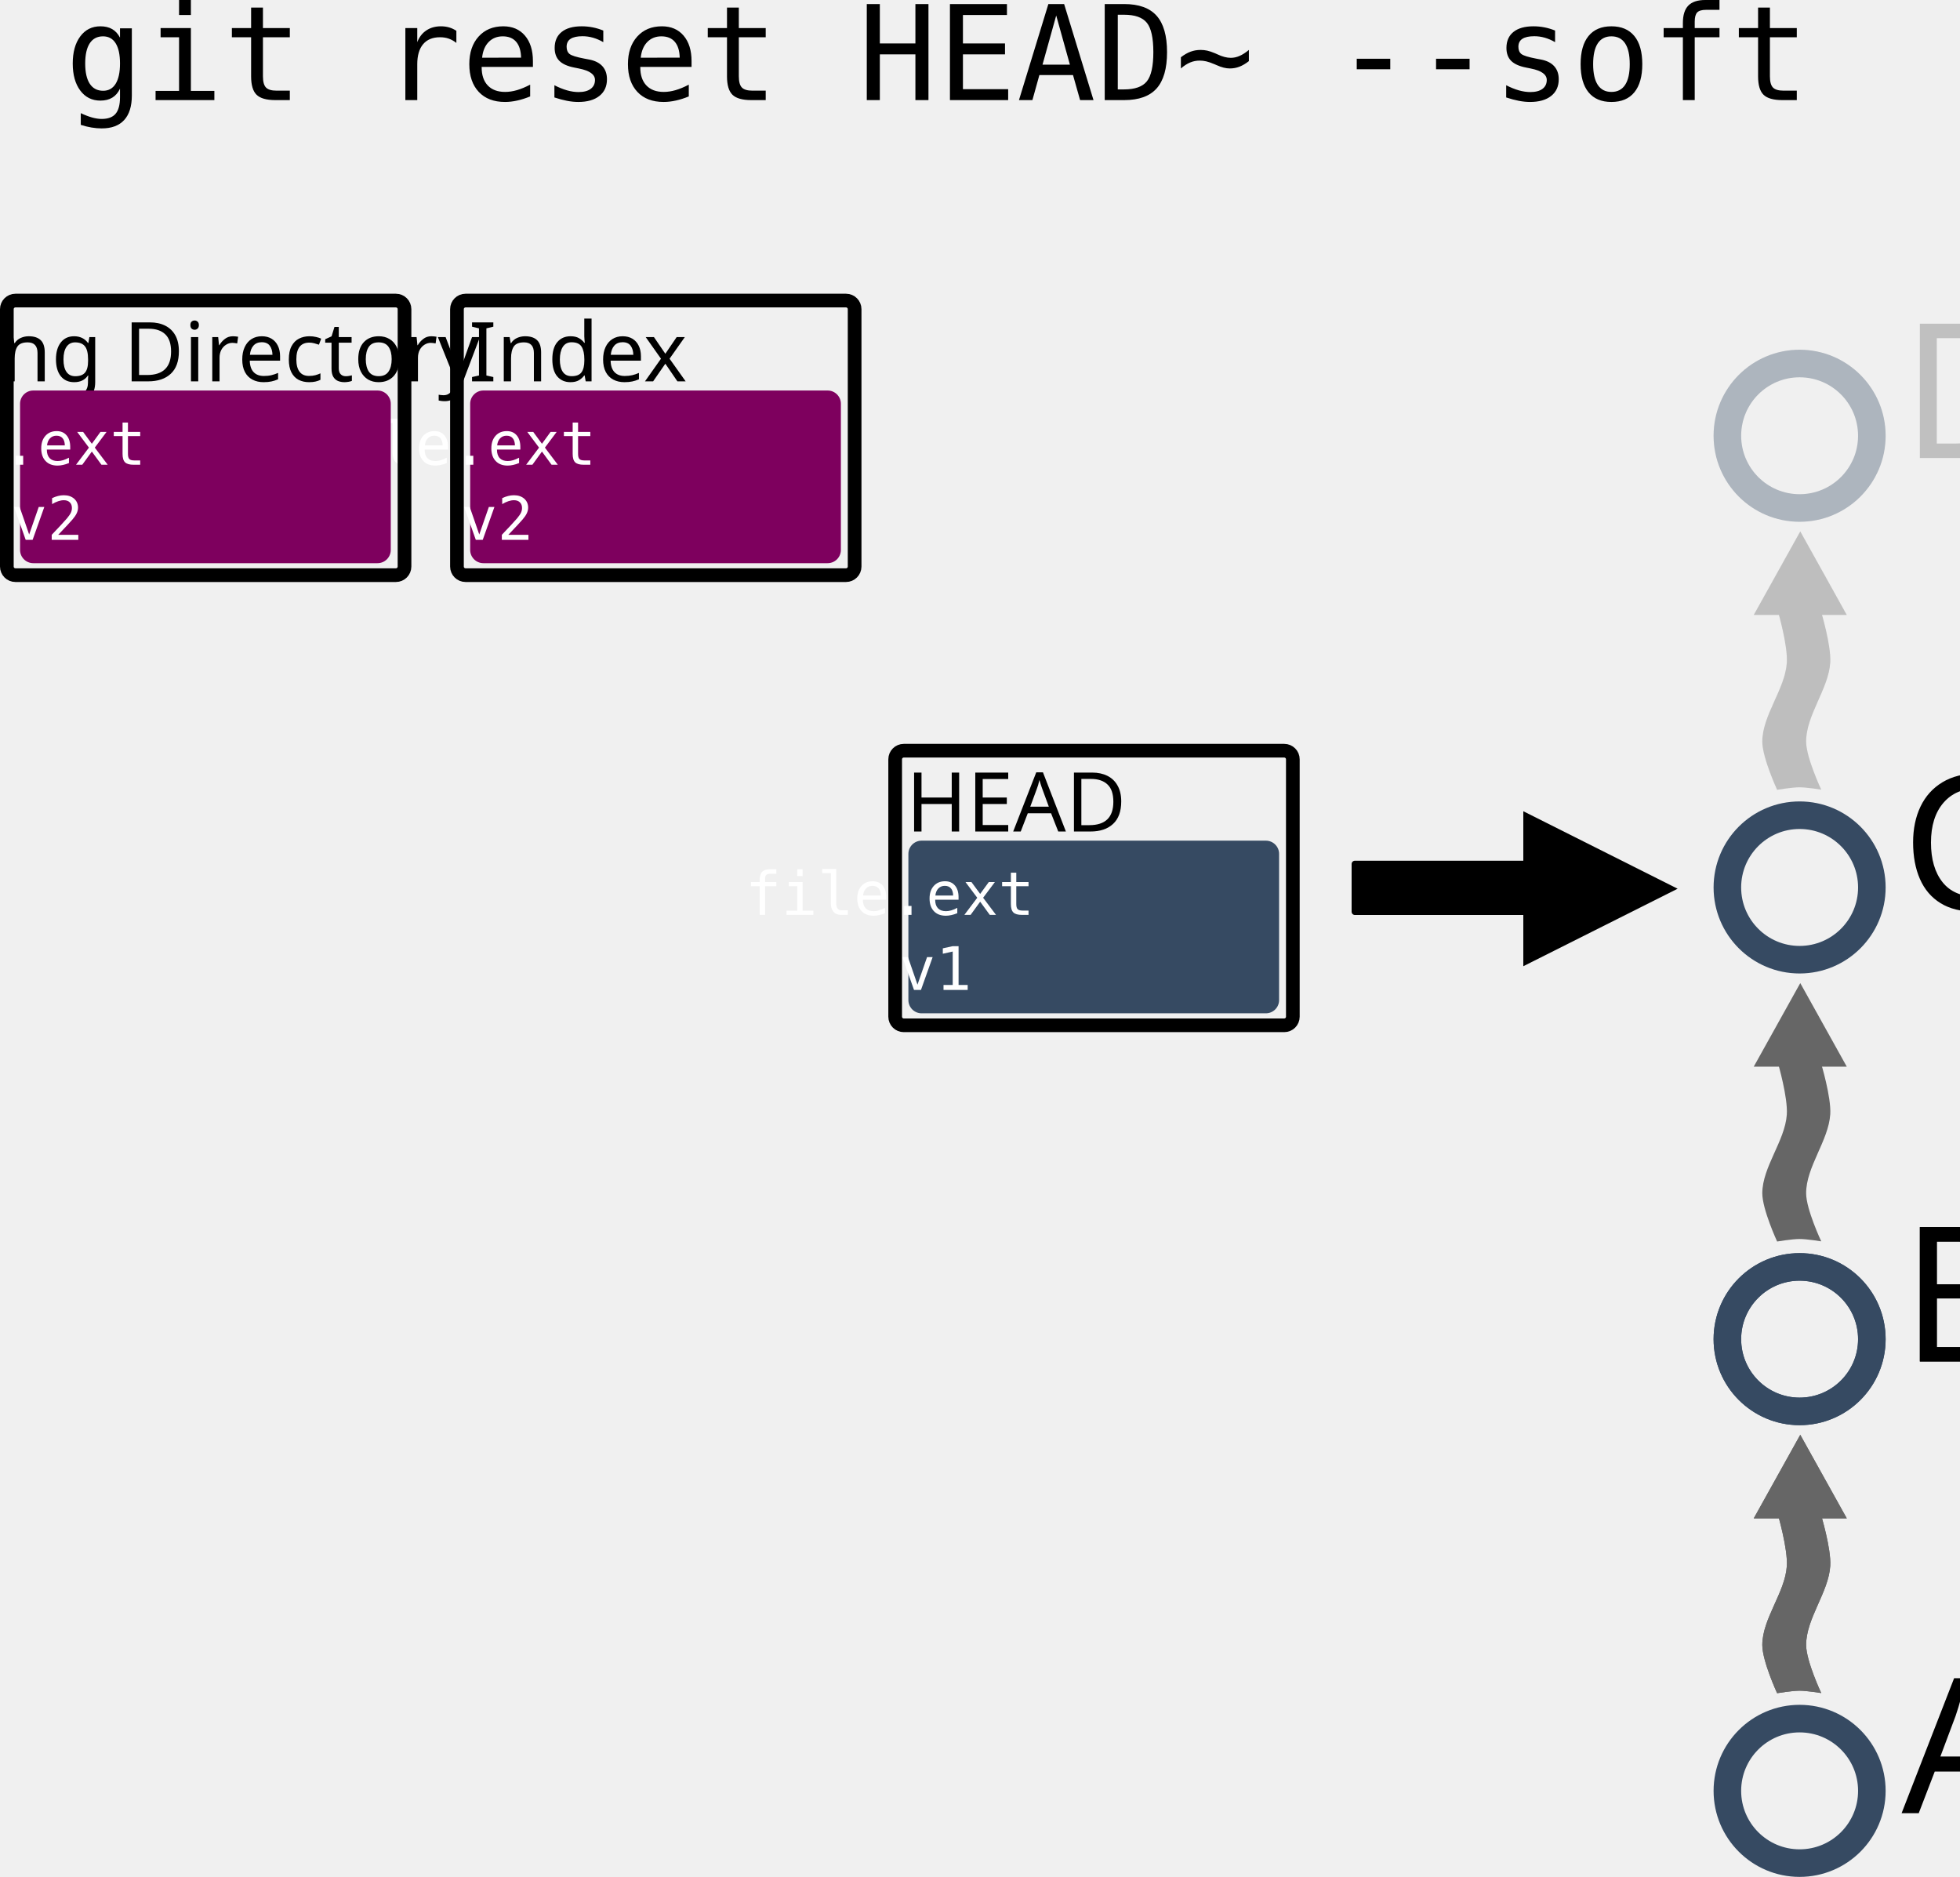
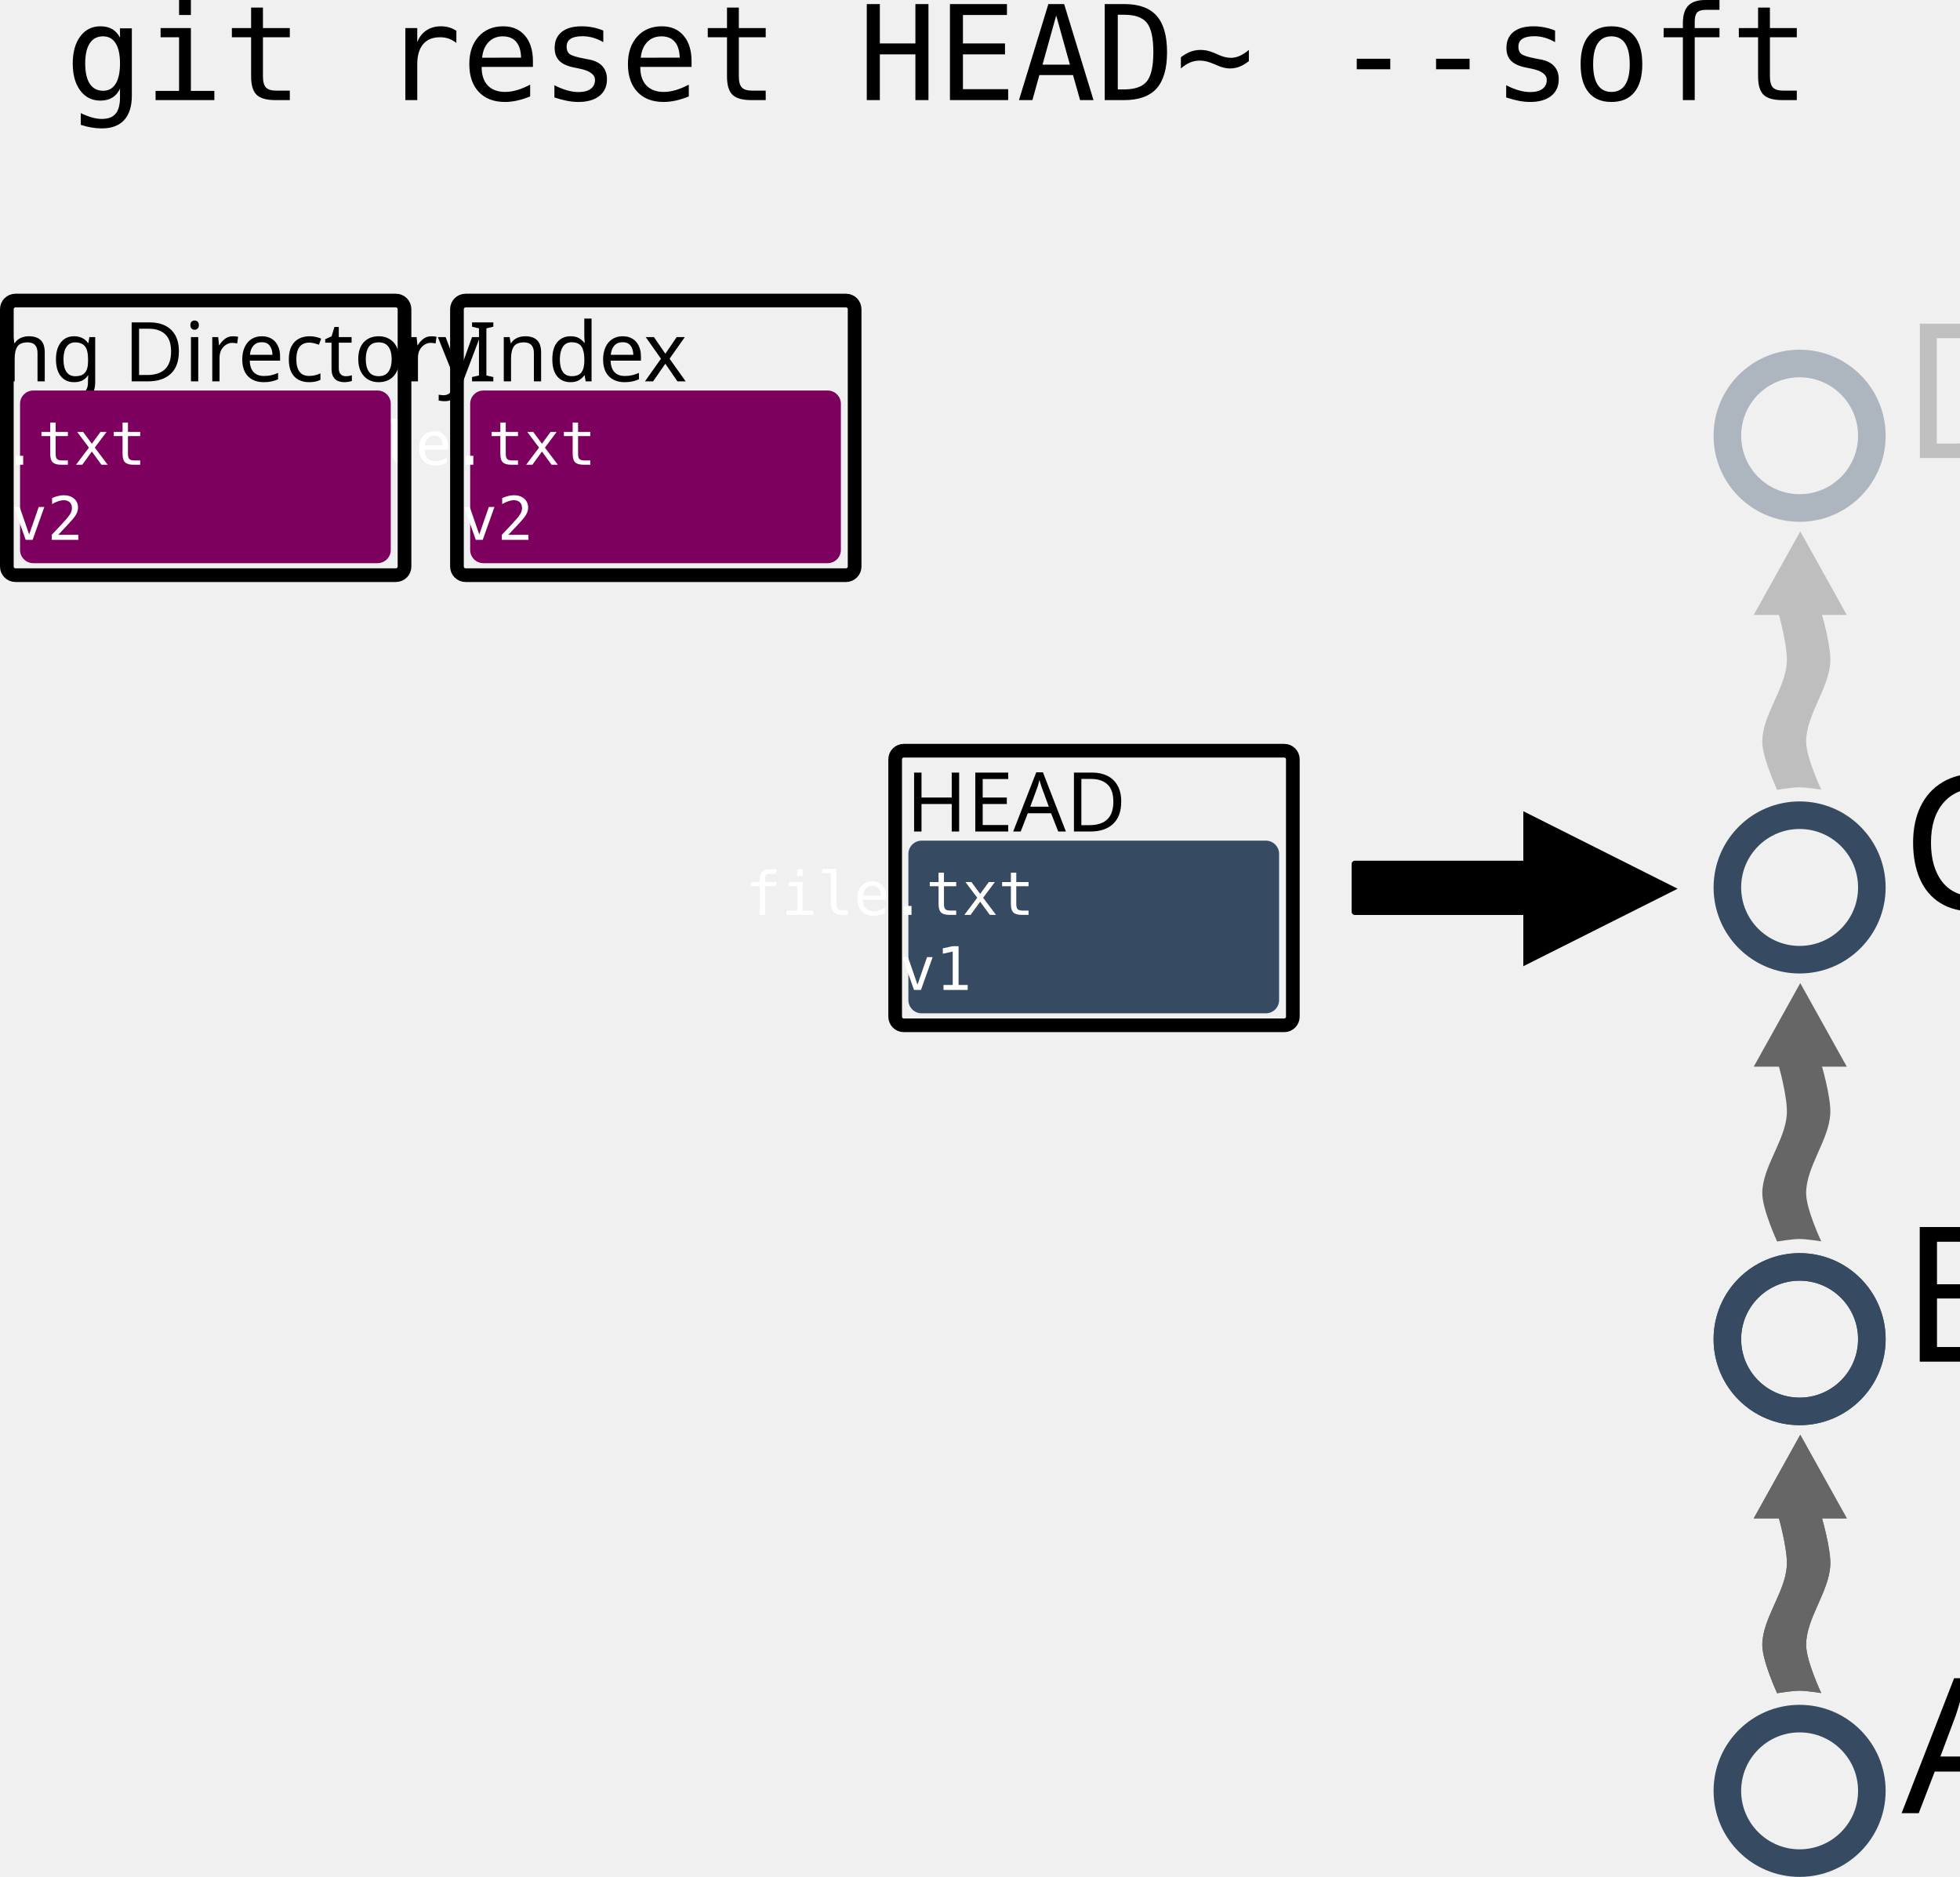
<svg xmlns="http://www.w3.org/2000/svg" version="1.1" id="svg7431" viewBox="0 0 1562.174 1495.846" height="422.161mm" width="440.88mm">
  <defs id="defs7433" />
  <g transform="matrix(6.291879,0,0,6.291879,-6430.89,14304.702)" id="g5729">
    <rect transform="matrix(0,1,-1,0,0,0)" ry="0.419" y="-1223.044" x="-2164.493" height="29.734" width="6.876" id="rect5731" style="fill:#000000;fill-opacity:1;stroke:none;stroke-width:5.8;stroke-linejoin:round;stroke-miterlimit:4;stroke-dasharray:none;stroke-dashoffset:0;stroke-opacity:1" />
    <path style="fill:#000000;fill-opacity:1;stroke:none;stroke-width:0;stroke-linejoin:miter;stroke-miterlimit:4;stroke-dasharray:none;stroke-opacity:0.624" d="m 1215.06,-2151.129 0,-19.632 19.549,9.816 z" id="path5733" />
  </g>
  <text xml:space="preserve" style="font-style:normal;font-variant:normal;font-weight:normal;font-stretch:normal;font-size:142.463px;line-height:125%;font-family:Photographs;-inkscape-font-specification:Photographs;letter-spacing:0px;word-spacing:0px;fill:#000000;fill-opacity:1;stroke:none;stroke-width:1px;stroke-linecap:butt;stroke-linejoin:miter;stroke-opacity:1" x="51.661" y="79.775" id="text5735">
    <tspan id="tspan5737" x="51.661" y="79.775" style="font-style:normal;font-variant:normal;font-weight:normal;font-stretch:normal;font-size:105px;line-height:125%;font-family:monospace;-inkscape-font-specification:monospace;fill:#000000;fill-opacity:1">git reset HEAD~ --soft</tspan>
  </text>
  <circle r="57.579" cy="1427.284" cx="1434.34" id="circle5791" style="fill:none;fill-opacity:1;stroke:#364a62;stroke-width:21.966;stroke-linejoin:miter;stroke-miterlimit:4;stroke-dasharray:none;stroke-opacity:1" />
  <g id="g5793" transform="matrix(6,0,0,5.261055,1041.636,-1948.849)" style="fill:#666666;fill-opacity:1">
    <path id="path5795" d="m 62.464,626.931 c 0,0 -1.975,-4.87 -1.97,-7.315 0.008,-3.98 3.012,-7.925 3.256,-11.905 0.16,-2.606 -1.176,-7.814 -1.176,-7.814 l 5.724,0.025 c 0,0 1.364,5.141 1.225,7.715 -0.217,4.012 -3.224,7.991 -3.206,12.003 0.011,2.429 2.007,7.265 2.007,7.265 0,0 -1.924,-0.358 -2.897,-0.355 -0.996,0.003 -2.963,0.38 -2.963,0.38 z" style="fill:#666666;fill-opacity:1;stroke:none;stroke-width:0;stroke-linejoin:miter;stroke-miterlimit:4;stroke-dasharray:none;stroke-opacity:0.624" />
    <path id="path5797" d="m 71.718,600.445 -12.361,0 6.181,-12.662 z" style="fill:#666666;fill-opacity:1;stroke:none;stroke-width:0;stroke-linejoin:miter;stroke-miterlimit:4;stroke-dasharray:none;stroke-opacity:0.624" />
  </g>
  <circle style="fill:none;fill-opacity:1;stroke:#364a62;stroke-width:21.966;stroke-linejoin:miter;stroke-miterlimit:4;stroke-dasharray:none;stroke-opacity:1" id="circle5799" cx="1434.34" cy="1067.284" r="57.579" />
  <text id="text5801" y="1085.062" x="1515.636" style="font-style:normal;font-variant:normal;font-weight:normal;font-stretch:normal;font-size:240px;line-height:125%;font-family:Photographs;-inkscape-font-specification:Photographs;letter-spacing:0px;word-spacing:0px;fill:#000000;fill-opacity:1;stroke:none;stroke-width:1px;stroke-linecap:butt;stroke-linejoin:miter;stroke-opacity:1" xml:space="preserve">
    <tspan style="font-style:normal;font-variant:normal;font-weight:normal;font-stretch:normal;font-size:150px;font-family:Photographs;-inkscape-font-specification:Photographs" y="1085.062" x="1515.636" id="tspan5803">B</tspan>
  </text>
  <text xml:space="preserve" style="font-style:normal;font-variant:normal;font-weight:normal;font-stretch:normal;font-size:240px;line-height:125%;font-family:Photographs;-inkscape-font-specification:Photographs;letter-spacing:0px;word-spacing:0px;fill:#000000;fill-opacity:1;stroke:none;stroke-width:1px;stroke-linecap:butt;stroke-linejoin:miter;stroke-opacity:1" x="1515.636" y="1445.062" id="text5805">
    <tspan id="tspan5807" x="1515.636" y="1445.062" style="font-style:normal;font-variant:normal;font-weight:normal;font-stretch:normal;font-size:150px;font-family:Photographs;-inkscape-font-specification:Photographs">A</tspan>
  </text>
  <g style="fill:#666666;fill-opacity:1" transform="matrix(6,0,0,5.261055,1041.636,-1948.849)" id="g5809">
    <path style="fill:#666666;fill-opacity:1;stroke:none;stroke-width:0;stroke-linejoin:miter;stroke-miterlimit:4;stroke-dasharray:none;stroke-opacity:0.624" d="m 62.464,626.931 c 0,0 -1.975,-4.87 -1.97,-7.315 0.008,-3.98 3.012,-7.925 3.256,-11.905 0.16,-2.606 -1.176,-7.814 -1.176,-7.814 l 5.724,0.025 c 0,0 1.364,5.141 1.225,7.715 -0.217,4.012 -3.224,7.991 -3.206,12.003 0.011,2.429 2.007,7.265 2.007,7.265 0,0 -1.924,-0.358 -2.897,-0.355 -0.996,0.003 -2.963,0.38 -2.963,0.38 z" id="path5811" />
    <path style="fill:#666666;fill-opacity:1;stroke:none;stroke-width:0;stroke-linejoin:miter;stroke-miterlimit:4;stroke-dasharray:none;stroke-opacity:0.624" d="m 71.718,600.445 -12.361,0 6.181,-12.662 z" id="path5813" />
  </g>
  <circle r="57.579" cy="1067.284" cx="1434.34" id="circle5815" style="fill:none;fill-opacity:1;stroke:#364a62;stroke-width:21.966;stroke-linejoin:miter;stroke-miterlimit:4;stroke-dasharray:none;stroke-opacity:1" />
  <text xml:space="preserve" style="font-style:normal;font-variant:normal;font-weight:normal;font-stretch:normal;font-size:240px;line-height:125%;font-family:Photographs;-inkscape-font-specification:Photographs;letter-spacing:0px;word-spacing:0px;fill:#000000;fill-opacity:1;stroke:none;stroke-width:1px;stroke-linecap:butt;stroke-linejoin:miter;stroke-opacity:1" x="1515.636" y="1085.062" id="text5817">
    <tspan id="tspan5819" x="1515.636" y="1085.062" style="font-style:normal;font-variant:normal;font-weight:normal;font-stretch:normal;font-size:150px;font-family:Photographs;-inkscape-font-specification:Photographs">B</tspan>
  </text>
  <circle style="fill:none;fill-opacity:1;stroke:#364a62;stroke-width:21.966;stroke-linejoin:miter;stroke-miterlimit:4;stroke-dasharray:none;stroke-opacity:1" id="circle5821" cx="1434.34" cy="707.285" r="57.579" />
  <g style="fill:#666666;fill-opacity:1" transform="matrix(6,0,0,5.261055,1041.636,-2308.849)" id="g5823">
    <path style="fill:#666666;fill-opacity:1;stroke:none;stroke-width:0;stroke-linejoin:miter;stroke-miterlimit:4;stroke-dasharray:none;stroke-opacity:0.624" d="m 62.464,626.931 c 0,0 -1.975,-4.87 -1.97,-7.315 0.008,-3.98 3.012,-7.925 3.256,-11.905 0.16,-2.606 -1.176,-7.814 -1.176,-7.814 l 5.724,0.025 c 0,0 1.364,5.141 1.225,7.715 -0.217,4.012 -3.224,7.991 -3.206,12.003 0.011,2.429 2.007,7.265 2.007,7.265 0,0 -1.924,-0.358 -2.897,-0.355 -0.996,0.003 -2.963,0.38 -2.963,0.38 z" id="path5825" />
    <path style="fill:#666666;fill-opacity:1;stroke:none;stroke-width:0;stroke-linejoin:miter;stroke-miterlimit:4;stroke-dasharray:none;stroke-opacity:0.624" d="m 71.718,600.445 -12.361,0 6.181,-12.662 z" id="path5827" />
  </g>
  <g style="opacity:0.2;fill:#666666;fill-opacity:1;stroke-width:3.91;stroke-miterlimit:4;stroke-dasharray:none" transform="matrix(6,0,0,5.261055,1041.636,-2668.849)" id="g5829">
    <path style="fill:#666666;fill-opacity:1;stroke:none;stroke-width:3.91;stroke-linejoin:miter;stroke-miterlimit:4;stroke-dasharray:none;stroke-opacity:0.624" d="m 62.464,626.931 c 0,0 -1.975,-4.87 -1.97,-7.315 0.008,-3.98 3.012,-7.925 3.256,-11.905 0.16,-2.606 -1.176,-7.814 -1.176,-7.814 l 5.724,0.025 c 0,0 1.364,5.141 1.225,7.715 -0.217,4.012 -3.224,7.991 -3.206,12.003 0.011,2.429 2.007,7.265 2.007,7.265 0,0 -1.924,-0.358 -2.897,-0.355 -0.996,0.003 -2.963,0.38 -2.963,0.38 z" id="path5831" />
    <path style="fill:#666666;fill-opacity:1;stroke:none;stroke-width:3.91;stroke-linejoin:miter;stroke-miterlimit:4;stroke-dasharray:none;stroke-opacity:0.624" d="m 71.718,600.445 -12.361,0 6.181,-12.662 z" id="path5833" />
  </g>
  <circle r="57.579" cy="347.285" cx="1434.34" id="circle5835" style="opacity:0.2;fill:none;fill-opacity:1;stroke:#364a62;stroke-width:21.966;stroke-linejoin:miter;stroke-miterlimit:4;stroke-dasharray:none;stroke-opacity:1" />
  <text xml:space="preserve" style="font-style:normal;font-variant:normal;font-weight:normal;font-stretch:normal;font-size:240px;line-height:125%;font-family:Photographs;-inkscape-font-specification:Photographs;letter-spacing:0px;word-spacing:0px;opacity:0.2;fill:#000000;fill-opacity:1;stroke:none;stroke-width:3.661;stroke-linecap:butt;stroke-linejoin:miter;stroke-miterlimit:4;stroke-dasharray:none;stroke-opacity:1" x="1515.636" y="365.062" id="text5837">
    <tspan id="tspan5839" x="1515.636" y="365.062" style="font-style:normal;font-variant:normal;font-weight:normal;font-stretch:normal;font-size:150px;font-family:Photographs;-inkscape-font-specification:Photographs;stroke-width:3.661;stroke-miterlimit:4;stroke-dasharray:none">D</tspan>
  </text>
  <text id="text5841" y="725.062" x="1515.636" style="font-style:normal;font-variant:normal;font-weight:normal;font-stretch:normal;font-size:240px;line-height:125%;font-family:Photographs;-inkscape-font-specification:Photographs;letter-spacing:0px;word-spacing:0px;fill:#000000;fill-opacity:1;stroke:none;stroke-width:1px;stroke-linecap:butt;stroke-linejoin:miter;stroke-opacity:1" xml:space="preserve">
    <tspan style="font-style:normal;font-variant:normal;font-weight:normal;font-stretch:normal;font-size:150px;font-family:Photographs;-inkscape-font-specification:Photographs" y="725.062" x="1515.636" id="tspan5843">C</tspan>
  </text>
  <g id="g5845" transform="matrix(6,0,0,5.261055,1041.636,-2668.849)" style="opacity:0.2;fill:#666666;fill-opacity:1;stroke-width:3.91;stroke-miterlimit:4;stroke-dasharray:none">
    <path id="path5847" d="m 62.464,626.931 c 0,0 -1.975,-4.87 -1.97,-7.315 0.008,-3.98 3.012,-7.925 3.256,-11.905 0.16,-2.606 -1.176,-7.814 -1.176,-7.814 l 5.724,0.025 c 0,0 1.364,5.141 1.225,7.715 -0.217,4.012 -3.224,7.991 -3.206,12.003 0.011,2.429 2.007,7.265 2.007,7.265 0,0 -1.924,-0.358 -2.897,-0.355 -0.996,0.003 -2.963,0.38 -2.963,0.38 z" style="fill:#666666;fill-opacity:1;stroke:none;stroke-width:3.91;stroke-linejoin:miter;stroke-miterlimit:4;stroke-dasharray:none;stroke-opacity:0.624" />
    <path id="path5849" d="m 71.718,600.445 -12.361,0 6.181,-12.662 z" style="fill:#666666;fill-opacity:1;stroke:none;stroke-width:3.91;stroke-linejoin:miter;stroke-miterlimit:4;stroke-dasharray:none;stroke-opacity:0.624" />
  </g>
  <circle style="opacity:0.2;fill:none;fill-opacity:1;stroke:#364a62;stroke-width:21.966;stroke-linejoin:miter;stroke-miterlimit:4;stroke-dasharray:none;stroke-dashoffset:0.732;stroke-opacity:1" id="circle5851" cx="1434.34" cy="347.285" r="57.579" />
  <g id="g5307" transform="matrix(6,0,0,6,-4828.963,50756.044)">
    <rect style="fill:none;fill-opacity:1;stroke:#000000;stroke-width:1.818;stroke-linejoin:round;stroke-miterlimit:4;stroke-dasharray:none;stroke-opacity:1" id="rect5309" width="52.825" height="36.473" x="923.74" y="-8359.623" ry="1.142" />
    <text id="text5311" y="-8348.894" x="950.183" style="font-style:normal;font-variant:normal;font-weight:normal;font-stretch:normal;font-size:15.955px;line-height:125%;font-family:Photographs;-inkscape-font-specification:Photographs;letter-spacing:0px;word-spacing:0px;fill:#000000;fill-opacity:1;stroke:none;stroke-width:1px;stroke-linecap:butt;stroke-linejoin:miter;stroke-opacity:1" xml:space="preserve">
      <tspan style="font-style:normal;font-variant:normal;font-weight:normal;font-stretch:normal;font-size:10.969px;line-height:125%;font-family:Photographs;-inkscape-font-specification:Photographs;text-align:center;text-anchor:middle;fill:#000000;fill-opacity:1" y="-8348.894" x="950.183" id="tspan5313">HEAD</tspan>
    </text>
    <g id="g5315" transform="matrix(0.3988716,0,0,0.3988716,-113.8941,-7241.165)">
      <rect ry="4.411" y="-2774.102" x="2605.826" height="57.5" width="123.458" id="rect5317" style="opacity:1;fill:#364a62;fill-opacity:1;stroke:none;stroke-width:5.8;stroke-linejoin:round;stroke-miterlimit:4;stroke-dasharray:none;stroke-dashoffset:0;stroke-opacity:1" />
      <text id="text5319" y="-2749.381" x="2668.237" style="font-style:normal;font-variant:normal;font-weight:normal;font-stretch:normal;font-size:58.636px;line-height:125%;font-family:Photographs;-inkscape-font-specification:Photographs;letter-spacing:0px;word-spacing:0px;fill:#ffffff;fill-opacity:1;stroke:none;stroke-width:1px;stroke-linecap:butt;stroke-linejoin:miter;stroke-opacity:1" xml:space="preserve">
-         <tspan style="font-style:normal;font-variant:normal;font-weight:normal;font-stretch:normal;font-size:20px;line-height:125%;font-family:monospace;-inkscape-font-specification:monospace;text-align:center;text-anchor:middle;fill:#ffffff;fill-opacity:1" y="-2749.381" x="2668.237" id="tspan5321">file.ext</tspan>
+         <tspan style="font-style:normal;font-variant:normal;font-weight:normal;font-stretch:normal;font-size:20px;line-height:125%;font-family:monospace;-inkscape-font-specification:monospace;text-align:center;text-anchor:middle;fill:#ffffff;fill-opacity:1" y="-2749.381" x="2668.237" id="tspan5321">file.txt</tspan>
        <tspan id="tspan5323" style="font-style:normal;font-variant:normal;font-weight:normal;font-stretch:normal;font-size:20px;line-height:125%;font-family:monospace;-inkscape-font-specification:monospace;text-align:center;text-anchor:middle;fill:#ffffff;fill-opacity:1" y="-2724.381" x="2668.237">v1</tspan>
      </text>
    </g>
  </g>
  <g id="g5344" transform="matrix(2.473827,0,0,2.473827,-5619.582,21953.65)">
    <rect ry="2.77" y="-8777.534" x="2418.84" height="88.461" width="128.121" id="rect5346" style="fill:none;fill-opacity:1;stroke:#000000;stroke-width:4.41;stroke-linejoin:round;stroke-miterlimit:4;stroke-dasharray:none;stroke-opacity:1" />
    <text xml:space="preserve" style="font-style:normal;font-variant:normal;font-weight:normal;font-stretch:normal;font-size:38.697px;line-height:125%;font-family:Photographs;-inkscape-font-specification:Photographs;letter-spacing:0px;word-spacing:0px;fill:#000000;fill-opacity:1;stroke:none;stroke-width:1px;stroke-linecap:butt;stroke-linejoin:miter;stroke-opacity:1" x="2482.973" y="-8751.511" id="text5348">
      <tspan id="tspan5350" x="2482.973" y="-8751.511" style="font-style:normal;font-variant:normal;font-weight:normal;font-stretch:normal;font-size:26.604px;line-height:125%;font-family:Photographs;-inkscape-font-specification:Photographs;text-align:center;text-anchor:middle;fill:#000000;fill-opacity:1">Index</tspan>
    </text>
    <g id="g5352" transform="matrix(0.9674199,0,0,0.9674199,-97.82995,-6277.669)">
      <rect style="opacity:1;fill:#7e005e;fill-opacity:1;stroke:none;stroke-width:5.8;stroke-linejoin:round;stroke-miterlimit:4;stroke-dasharray:none;stroke-dashoffset:0;stroke-opacity:1" id="rect5354" width="123.458" height="57.5" x="2605.826" y="-2554.102" ry="4.411" />
      <text xml:space="preserve" style="font-style:normal;font-variant:normal;font-weight:normal;font-stretch:normal;font-size:58.636px;line-height:125%;font-family:Photographs;-inkscape-font-specification:Photographs;letter-spacing:0px;word-spacing:0px;fill:#ffffff;fill-opacity:1;stroke:none;stroke-width:1px;stroke-linecap:butt;stroke-linejoin:miter;stroke-opacity:1" x="2668.237" y="-2529.381" id="text5356">
-         <tspan id="tspan5358" x="2668.237" y="-2529.381" style="font-style:normal;font-variant:normal;font-weight:normal;font-stretch:normal;font-size:20px;line-height:125%;font-family:monospace;-inkscape-font-specification:monospace;text-align:center;text-anchor:middle;fill:#ffffff;fill-opacity:1">file.ext</tspan>
+         <tspan id="tspan5358" x="2668.237" y="-2529.381" style="font-style:normal;font-variant:normal;font-weight:normal;font-stretch:normal;font-size:20px;line-height:125%;font-family:monospace;-inkscape-font-specification:monospace;text-align:center;text-anchor:middle;fill:#ffffff;fill-opacity:1">file.txt</tspan>
        <tspan x="2668.237" y="-2504.381" style="font-style:normal;font-variant:normal;font-weight:normal;font-stretch:normal;font-size:20px;line-height:125%;font-family:monospace;-inkscape-font-specification:monospace;text-align:center;text-anchor:middle;fill:#ffffff;fill-opacity:1" id="tspan5360">v2</tspan>
      </text>
    </g>
  </g>
  <g id="g5362" transform="matrix(2.473827,0,0,2.473827,-6648.441,21953.65)">
    <rect style="fill:none;fill-opacity:1;stroke:#000000;stroke-width:4.41;stroke-linejoin:round;stroke-miterlimit:4;stroke-dasharray:none;stroke-opacity:1" id="rect5364" width="128.121" height="88.461" x="2689.718" y="-8777.534" ry="2.77" />
    <text id="text5366" y="-8751.511" x="2753.851" style="font-style:normal;font-variant:normal;font-weight:normal;font-stretch:normal;font-size:38.697px;line-height:125%;font-family:Photographs;-inkscape-font-specification:Photographs;letter-spacing:0px;word-spacing:0px;fill:#000000;fill-opacity:1;stroke:none;stroke-width:1px;stroke-linecap:butt;stroke-linejoin:miter;stroke-opacity:1" xml:space="preserve">
      <tspan style="font-style:normal;font-variant:normal;font-weight:normal;font-stretch:normal;font-size:26.604px;line-height:125%;font-family:Photographs;-inkscape-font-specification:Photographs;text-align:center;text-anchor:middle;fill:#000000;fill-opacity:1" y="-8751.511" x="2753.851" id="tspan5368">Working Directory</tspan>
    </text>
    <g transform="matrix(0.9674199,0,0,0.9674199,173.0477,-6277.669)" id="g5370">
      <rect ry="4.411" y="-2554.102" x="2605.826" height="57.5" width="123.458" id="rect5372" style="opacity:1;fill:#7e005e;fill-opacity:1;stroke:none;stroke-width:5.8;stroke-linejoin:round;stroke-miterlimit:4;stroke-dasharray:none;stroke-dashoffset:0;stroke-opacity:1" />
      <text id="text5374" y="-2529.381" x="2668.237" style="font-style:normal;font-variant:normal;font-weight:normal;font-stretch:normal;font-size:58.636px;line-height:125%;font-family:Photographs;-inkscape-font-specification:Photographs;letter-spacing:0px;word-spacing:0px;fill:#ffffff;fill-opacity:1;stroke:none;stroke-width:1px;stroke-linecap:butt;stroke-linejoin:miter;stroke-opacity:1" xml:space="preserve">
-         <tspan style="font-style:normal;font-variant:normal;font-weight:normal;font-stretch:normal;font-size:20px;line-height:125%;font-family:monospace;-inkscape-font-specification:monospace;text-align:center;text-anchor:middle;fill:#ffffff;fill-opacity:1" y="-2529.381" x="2668.237" id="tspan5376">file.ext</tspan>
+         <tspan style="font-style:normal;font-variant:normal;font-weight:normal;font-stretch:normal;font-size:20px;line-height:125%;font-family:monospace;-inkscape-font-specification:monospace;text-align:center;text-anchor:middle;fill:#ffffff;fill-opacity:1" y="-2529.381" x="2668.237" id="tspan5376">file.txt</tspan>
        <tspan id="tspan5378" style="font-style:normal;font-variant:normal;font-weight:normal;font-stretch:normal;font-size:20px;line-height:125%;font-family:monospace;-inkscape-font-specification:monospace;text-align:center;text-anchor:middle;fill:#ffffff;fill-opacity:1" y="-2504.381" x="2668.237">v2</tspan>
      </text>
    </g>
  </g>
</svg>
